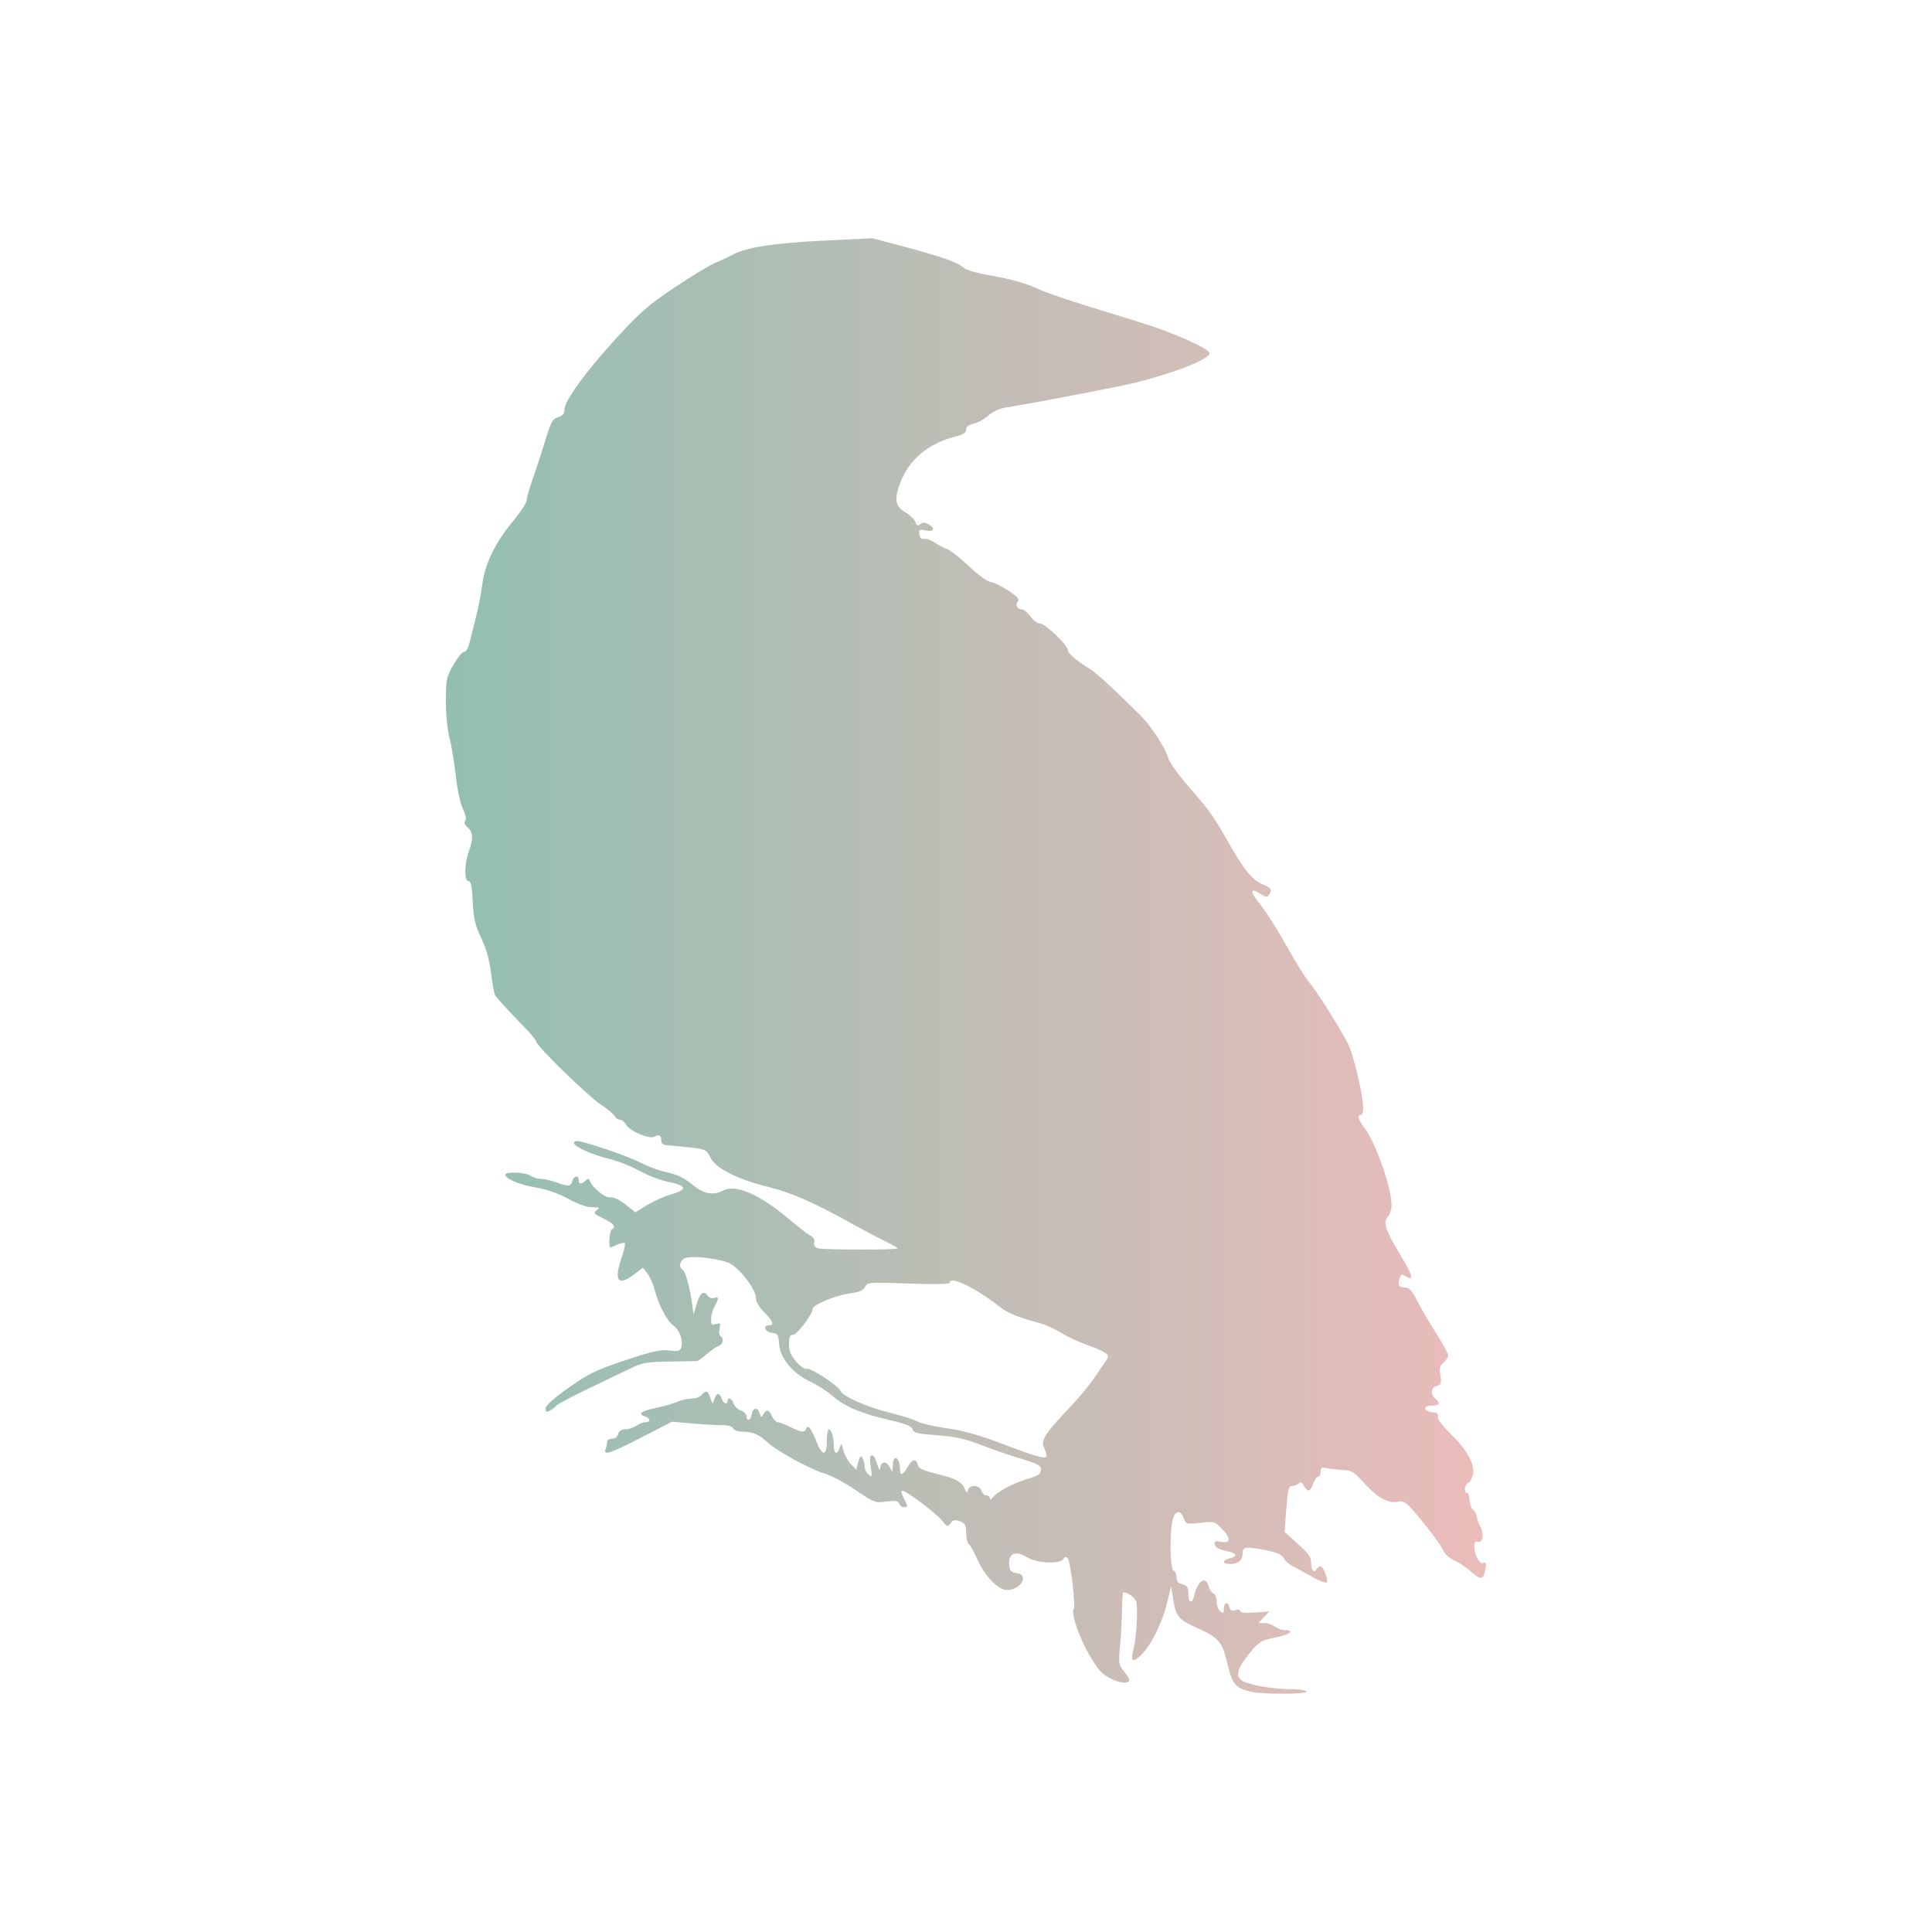
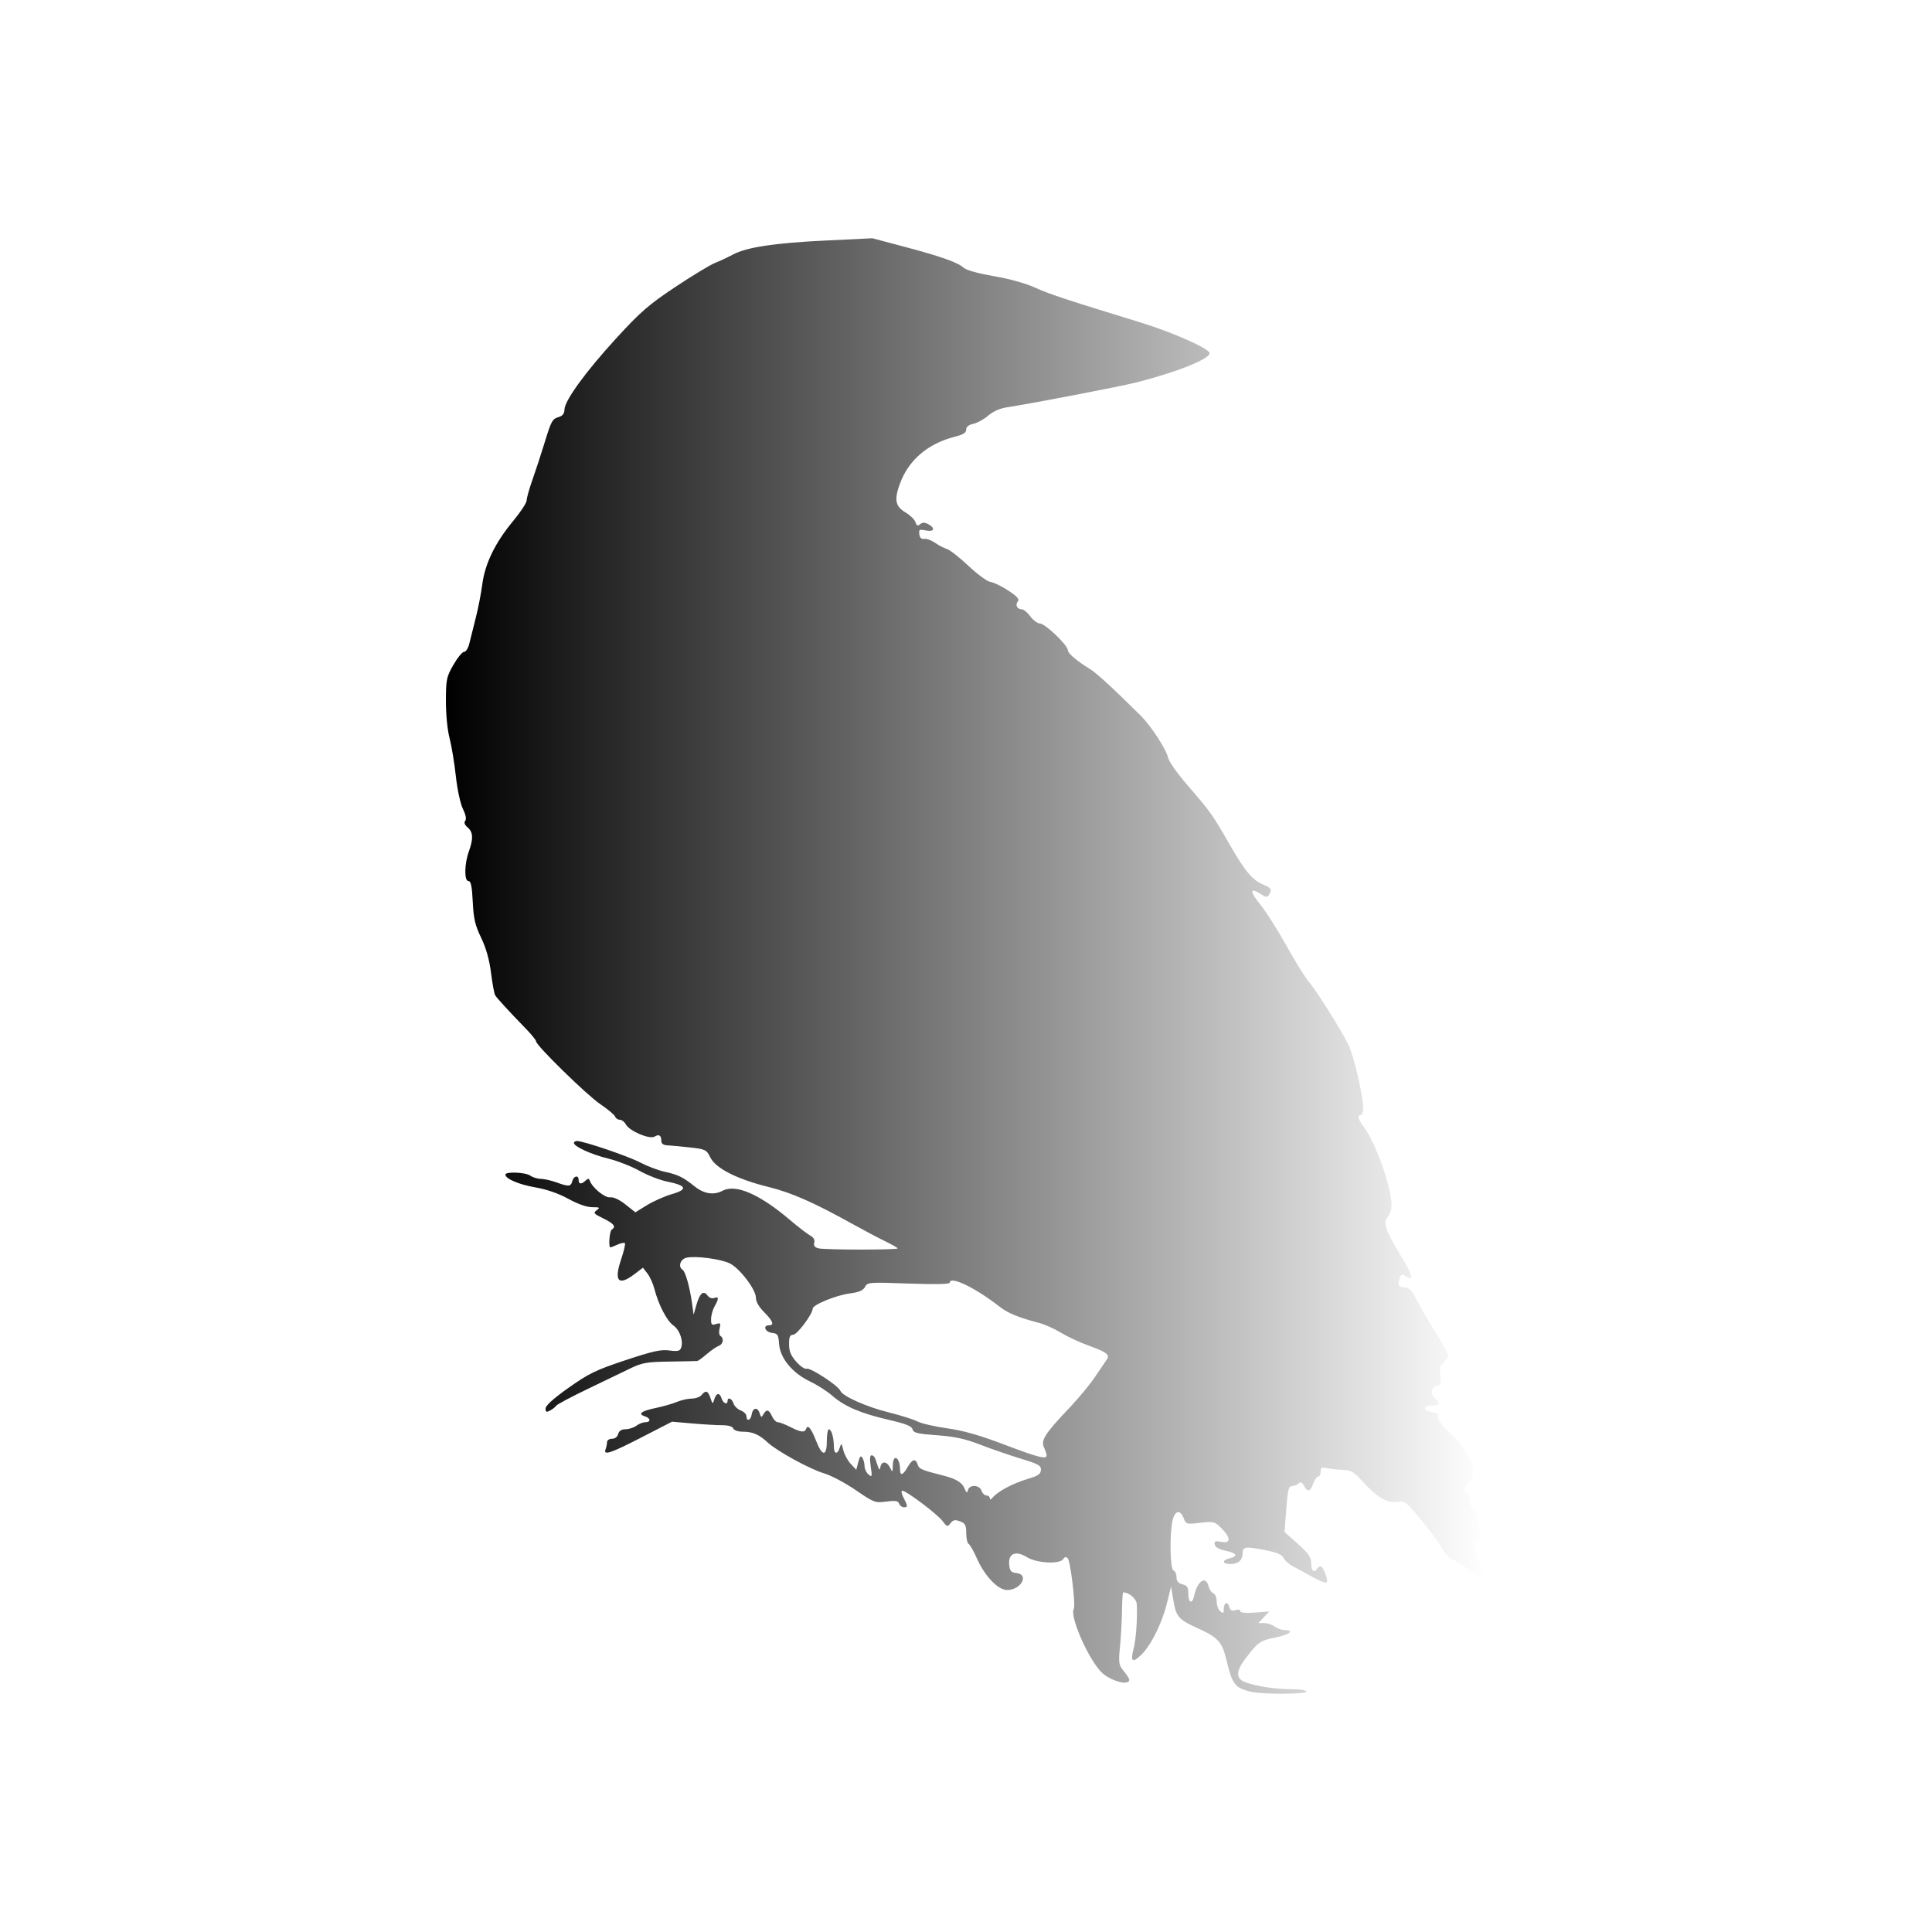
<svg xmlns="http://www.w3.org/2000/svg" xmlns:xlink="http://www.w3.org/1999/xlink" width="640" height="640" viewBox="0 0 169.333 169.333" version="1.1" id="svg5" xml:space="preserve">
  <defs id="defs2">
-     <linearGradient id="linearGradient2588">
-       <stop style="stop-color:#92bfb1;stop-opacity:1;" offset="0" id="stop2584" />
-       <stop style="stop-color:#ebbcba;stop-opacity:1;" offset="1" id="stop2586" />
+     <linearGradient id="linearGradient1">
+       <stop style="stop-color:#000000;stop-opacity:1;" offset="0" id="stop1" />
+       <stop style="stop-color:#000000;stop-opacity:0;" offset="1" id="stop2" />
    </linearGradient>
-     <linearGradient xlink:href="#linearGradient2588" id="linearGradient2590" x1="39.089" y1="84.667" x2="130.244" y2="84.667" gradientUnits="userSpaceOnUse" />
+     <linearGradient xlink:href="#linearGradient1" id="linearGradient2" x1="39.089" y1="84.667" x2="130.244" y2="84.667" gradientUnits="userSpaceOnUse" />
  </defs>
  <g id="layer3" />
  <g id="layer1">
-     <path style="fill:url(#linearGradient2590);fill-opacity:1;stroke-width:0.207;stroke-dasharray:none" d="m 109.647,148.279 c -1.417,-0.342 -1.639,-0.632 -2.159,-2.811 -0.37,-1.554 -0.733,-1.952 -2.517,-2.762 -1.748,-0.794 -1.903,-0.988 -2.179,-2.726 l -0.148,-0.932 -0.377,1.514 c -0.438,1.758 -1.405,3.681 -2.267,4.506 -0.754,0.722 -0.936,0.558 -0.642,-0.578 0.215,-0.832 0.346,-2.697 0.274,-3.908 -0.027,-0.455 -0.679,-1.017 -1.181,-1.017 -0.052,0 -0.1,0.676 -0.109,1.502 -0.008,0.826 -0.085,2.247 -0.171,3.159 -0.146,1.549 -0.125,1.695 0.325,2.242 0.265,0.322 0.482,0.662 0.482,0.755 0,0.603 -1.813,0.058 -2.545,-0.766 -1.188,-1.337 -2.685,-4.855 -2.319,-5.448 0.18,-0.292 -0.291,-4.196 -0.537,-4.441 -0.141,-0.141 -0.267,-0.116 -0.387,0.077 -0.295,0.478 -2.321,0.371 -3.194,-0.169 -0.981,-0.606 -1.639,-0.321 -1.543,0.669 0.053,0.546 0.162,0.671 0.633,0.725 1.151,0.132 0.403,1.488 -0.821,1.488 -0.798,0 -1.964,-1.228 -2.66,-2.803 -0.266,-0.602 -0.582,-1.155 -0.702,-1.229 -0.12,-0.074 -0.218,-0.504 -0.218,-0.956 0,-0.696 -0.083,-0.853 -0.543,-1.028 -0.437,-0.166 -0.599,-0.135 -0.828,0.16 -0.267,0.344 -0.311,0.332 -0.71,-0.194 -0.464,-0.612 -3.165,-2.649 -3.512,-2.649 -0.127,0 -0.085,0.252 0.1,0.611 0.389,0.751 0.391,0.839 0.027,0.839 -0.159,0 -0.343,-0.143 -0.411,-0.318 -0.097,-0.253 -0.329,-0.291 -1.134,-0.184 -0.975,0.129 -1.071,0.093 -2.68,-1.009 -0.918,-0.629 -2.165,-1.288 -2.772,-1.466 -1.222,-0.359 -4.119,-1.945 -4.931,-2.7 -0.752,-0.699 -1.325,-0.95 -2.171,-0.95 -0.44,0 -0.79,-0.116 -0.854,-0.284 -0.068,-0.178 -0.433,-0.284 -0.977,-0.284 -0.478,-3e-5 -1.661,-0.069 -2.629,-0.154 l -1.76,-0.154 -2.661,1.37 c -2.741,1.411 -3.383,1.622 -3.16,1.042 0.069,-0.18 0.126,-0.46 0.126,-0.621 0,-0.162 0.195,-0.294 0.434,-0.294 0.259,0 0.477,-0.166 0.542,-0.414 0.073,-0.279 0.286,-0.416 0.654,-0.421 0.3,-0.004 0.726,-0.143 0.947,-0.311 0.221,-0.167 0.571,-0.304 0.777,-0.304 0.505,0 0.476,-0.354 -0.043,-0.519 -0.648,-0.206 -0.305,-0.466 0.958,-0.729 0.635,-0.132 1.47,-0.371 1.854,-0.532 0.384,-0.161 0.97,-0.292 1.301,-0.292 0.331,0 0.719,-0.14 0.86,-0.311 0.372,-0.449 0.562,-0.386 0.779,0.259 0.188,0.559 0.195,0.561 0.342,0.104 0.186,-0.577 0.466,-0.6 0.64,-0.052 0.135,0.425 0.518,0.578 0.518,0.207 0,-0.376 0.384,-0.215 0.522,0.219 0.074,0.234 0.36,0.512 0.635,0.616 0.275,0.105 0.5,0.332 0.5,0.506 0,0.486 0.377,0.374 0.452,-0.134 0.091,-0.617 0.517,-0.709 0.695,-0.149 0.129,0.405 0.169,0.419 0.339,0.115 0.268,-0.479 0.481,-0.431 0.756,0.173 0.13,0.285 0.358,0.518 0.507,0.518 0.149,0 0.637,0.186 1.084,0.414 0.93,0.474 1.278,0.517 1.393,0.17 0.14,-0.42 0.456,-0.041 0.879,1.053 0.534,1.379 0.938,1.388 0.938,0.019 0,-0.57 0.082,-1.036 0.183,-1.036 0.222,0 0.432,0.725 0.436,1.502 0.003,0.687 0.312,0.749 0.515,0.104 0.135,-0.428 0.16,-0.411 0.311,0.221 0.091,0.378 0.383,0.92 0.651,1.204 l 0.486,0.518 0.174,-0.673 c 0.133,-0.513 0.219,-0.602 0.362,-0.376 0.103,0.163 0.19,0.496 0.191,0.738 0.002,0.242 0.157,0.568 0.345,0.724 0.312,0.259 0.329,0.199 0.194,-0.7 -0.099,-0.663 -0.074,-0.983 0.079,-0.983 0.124,0 0.27,0.14 0.323,0.311 0.053,0.171 0.158,0.474 0.233,0.673 0.129,0.345 0.14,0.345 0.222,0 0.121,-0.507 0.571,-0.452 0.839,0.104 0.212,0.44 0.226,0.428 0.239,-0.207 0.022,-1.073 0.635,-0.707 0.635,0.379 0,0.574 0.258,0.486 0.663,-0.225 0.409,-0.719 0.705,-0.789 0.888,-0.21 0.121,0.38 0.326,0.467 2.28,0.963 1.059,0.269 1.606,0.599 1.811,1.093 0.179,0.434 0.239,0.467 0.308,0.175 0.122,-0.515 1.028,-0.475 1.195,0.052 0.072,0.228 0.265,0.414 0.428,0.414 0.163,0 0.297,0.111 0.297,0.247 0,0.153 0.099,0.125 0.259,-0.072 0.426,-0.525 1.764,-1.239 3.017,-1.61 0.946,-0.281 1.182,-0.438 1.201,-0.799 0.02,-0.39 -0.214,-0.522 -1.76,-0.992 -0.981,-0.298 -2.576,-0.848 -3.544,-1.223 -1.35,-0.522 -2.237,-0.715 -3.805,-0.829 -1.718,-0.125 -2.06,-0.208 -2.142,-0.52 -0.073,-0.28 -0.589,-0.485 -2.098,-0.834 -2.435,-0.562 -3.865,-1.172 -4.926,-2.103 -0.441,-0.387 -1.324,-0.952 -1.961,-1.256 -1.545,-0.737 -2.623,-2.042 -2.712,-3.283 -0.059,-0.824 -0.121,-0.92 -0.635,-0.979 -0.589,-0.068 -0.822,-0.659 -0.259,-0.659 0.498,0 0.363,-0.375 -0.414,-1.153 -0.46,-0.46 -0.725,-0.923 -0.725,-1.269 0,-0.726 -1.44,-2.606 -2.313,-3.019 -0.819,-0.388 -3.037,-0.671 -3.785,-0.483 -0.534,0.134 -0.741,0.798 -0.328,1.054 0.245,0.151 0.627,1.5 0.822,2.903 l 0.144,1.036 0.25,-0.872 c 0.294,-1.023 0.617,-1.295 0.969,-0.813 0.149,0.203 0.392,0.293 0.59,0.217 0.41,-0.157 0.418,0.059 0.026,0.743 -0.163,0.285 -0.299,0.78 -0.303,1.101 -0.006,0.503 0.054,0.564 0.435,0.443 0.392,-0.124 0.427,-0.08 0.31,0.388 -0.073,0.29 -0.039,0.586 0.075,0.656 0.333,0.206 0.24,0.727 -0.155,0.87 -0.199,0.073 -0.669,0.396 -1.043,0.718 -0.374,0.323 -0.747,0.594 -0.828,0.604 -0.081,0.01 -1.173,0.033 -2.426,0.052 -2.005,0.03 -2.415,0.1 -3.417,0.586 -0.627,0.304 -2.323,1.121 -3.77,1.816 -1.447,0.695 -2.687,1.355 -2.756,1.466 -0.069,0.111 -0.306,0.299 -0.528,0.418 -0.332,0.178 -0.403,0.148 -0.403,-0.173 0,-0.256 0.69,-0.877 2.019,-1.818 1.772,-1.254 2.381,-1.549 4.971,-2.411 2.398,-0.797 3.121,-0.958 3.852,-0.858 0.717,0.098 0.927,0.055 1.03,-0.213 0.228,-0.595 -0.104,-1.574 -0.672,-1.978 -0.577,-0.411 -1.303,-1.813 -1.668,-3.222 -0.118,-0.456 -0.391,-1.056 -0.607,-1.335 l -0.392,-0.506 -0.732,0.558 c -1.42,1.083 -1.827,0.633 -1.175,-1.302 0.24,-0.712 0.385,-1.345 0.323,-1.408 -0.062,-0.062 -0.351,-0.005 -0.641,0.128 -0.291,0.132 -0.571,0.241 -0.622,0.241 -0.191,0 -0.086,-1.43 0.113,-1.553 0.404,-0.25 0.195,-0.529 -0.736,-0.981 -0.848,-0.412 -0.906,-0.485 -0.582,-0.722 0.317,-0.232 0.268,-0.264 -0.396,-0.264 -0.478,0 -1.249,-0.27 -2.089,-0.732 -0.859,-0.472 -1.886,-0.828 -2.894,-1.004 -1.447,-0.252 -2.624,-0.754 -2.624,-1.121 0,-0.277 1.75,-0.208 2.169,0.085 0.225,0.157 0.644,0.287 0.932,0.289 0.288,0.002 0.896,0.137 1.352,0.302 1.11,0.4 1.279,0.388 1.406,-0.098 0.126,-0.481 0.561,-0.562 0.561,-0.104 0,0.378 0.238,0.399 0.606,0.052 0.22,-0.207 0.294,-0.204 0.375,0.016 0.227,0.622 1.321,1.512 1.784,1.452 0.291,-0.038 0.805,0.202 1.34,0.625 l 0.867,0.687 1.023,-0.63 c 0.563,-0.346 1.546,-0.782 2.185,-0.967 1.418,-0.412 1.286,-0.754 -0.424,-1.097 -0.63,-0.127 -1.725,-0.553 -2.432,-0.947 -0.707,-0.394 -1.938,-0.875 -2.735,-1.069 -1.463,-0.356 -3.003,-1.058 -3.003,-1.37 0,-0.093 0.12,-0.169 0.267,-0.169 0.58,0 4.458,1.316 5.532,1.878 0.627,0.327 1.594,0.694 2.149,0.815 1.18,0.257 1.62,0.472 2.639,1.289 0.813,0.652 1.679,0.786 2.441,0.378 1.141,-0.611 3.232,0.289 5.866,2.524 0.754,0.639 1.573,1.271 1.82,1.403 0.29,0.155 0.414,0.375 0.35,0.621 -0.07,0.268 0.041,0.415 0.377,0.5 0.558,0.14 6.932,0.143 6.932,0.003 0,-0.052 -0.489,-0.332 -1.087,-0.623 -0.598,-0.291 -1.833,-0.942 -2.744,-1.449 -3.5,-1.945 -5.449,-2.808 -7.464,-3.305 -2.764,-0.682 -4.642,-1.631 -5.116,-2.583 -0.343,-0.69 -0.428,-0.733 -1.76,-0.884 -0.77,-0.087 -1.656,-0.171 -1.97,-0.185 -0.386,-0.018 -0.57,-0.139 -0.57,-0.376 0,-0.5 -0.2,-0.633 -0.592,-0.393 -0.435,0.267 -2.206,-0.485 -2.519,-1.07 -0.119,-0.223 -0.357,-0.406 -0.527,-0.406 -0.17,0 -0.359,-0.128 -0.419,-0.285 -0.06,-0.157 -0.64,-0.642 -1.288,-1.078 -1.174,-0.79 -5.632,-5.149 -5.632,-5.507 0,-0.103 -0.396,-0.595 -0.88,-1.093 -1.441,-1.482 -2.548,-2.688 -2.707,-2.95 -0.082,-0.135 -0.246,-1.019 -0.364,-1.964 -0.145,-1.157 -0.427,-2.159 -0.863,-3.068 -0.533,-1.109 -0.664,-1.672 -0.738,-3.162 -0.067,-1.358 -0.161,-1.812 -0.375,-1.812 -0.382,0 -0.364,-1.491 0.031,-2.589 0.407,-1.129 0.379,-1.701 -0.102,-2.113 -0.266,-0.228 -0.34,-0.428 -0.214,-0.581 0.123,-0.149 0.05,-0.526 -0.203,-1.048 -0.227,-0.467 -0.492,-1.699 -0.62,-2.879 -0.123,-1.135 -0.37,-2.626 -0.549,-3.314 -0.189,-0.729 -0.323,-2.092 -0.32,-3.269 0.004,-1.881 0.049,-2.097 0.656,-3.159 0.359,-0.627 0.781,-1.14 0.94,-1.14 0.162,0 0.367,-0.339 0.469,-0.777 0.1,-0.427 0.35,-1.429 0.556,-2.226 0.206,-0.797 0.46,-2.102 0.564,-2.9 0.239,-1.831 1.13,-3.664 2.701,-5.556 0.655,-0.788 1.191,-1.603 1.191,-1.811 0,-0.207 0.225,-1.011 0.499,-1.787 0.275,-0.775 0.743,-2.202 1.04,-3.17 0.634,-2.065 0.696,-2.177 1.308,-2.368 0.31,-0.097 0.466,-0.309 0.466,-0.632 0,-0.771 1.83,-3.296 4.517,-6.231 2.14,-2.338 2.846,-2.953 5.181,-4.51 1.487,-0.992 3.058,-1.944 3.493,-2.117 0.435,-0.173 1.136,-0.501 1.558,-0.728 1.202,-0.648 3.648,-1.021 8.119,-1.237 l 4.123,-0.199 2.814,0.747 c 3.232,0.858 4.673,1.37 5.205,1.852 0.22,0.199 1.301,0.497 2.617,0.72 1.344,0.228 2.783,0.627 3.589,0.995 1.252,0.57 2.788,1.078 9.217,3.048 2.893,0.886 6.11,2.315 6.11,2.713 0,0.512 -2.888,1.664 -6.412,2.559 -1.416,0.359 -9.118,1.84 -11.4,2.191 -0.571,0.088 -1.187,0.367 -1.59,0.719 -0.362,0.317 -0.944,0.639 -1.294,0.715 -0.424,0.093 -0.637,0.265 -0.637,0.513 0,0.272 -0.266,0.44 -0.984,0.621 -2.348,0.59 -4.039,2.02 -4.803,4.061 -0.549,1.467 -0.436,2.047 0.503,2.601 0.39,0.23 0.768,0.603 0.839,0.828 0.101,0.317 0.193,0.358 0.41,0.178 0.205,-0.17 0.394,-0.171 0.707,-0.004 0.659,0.353 0.529,0.7 -0.208,0.553 -0.57,-0.114 -0.629,-0.079 -0.57,0.337 0.044,0.312 0.186,0.443 0.434,0.402 0.202,-0.034 0.622,0.117 0.932,0.335 0.31,0.219 0.781,0.465 1.047,0.547 0.265,0.082 1.124,0.755 1.908,1.494 0.784,0.739 1.645,1.369 1.914,1.398 0.269,0.029 0.967,0.367 1.552,0.75 0.796,0.521 1.009,0.761 0.848,0.956 -0.256,0.309 -0.066,0.692 0.344,0.692 0.161,0 0.499,0.28 0.752,0.621 0.253,0.342 0.633,0.621 0.845,0.621 0.442,0 2.437,1.91 2.437,2.333 0,0.283 0.798,0.962 1.964,1.672 0.552,0.336 2.15,1.808 4.424,4.072 0.929,0.925 2.244,2.952 2.412,3.716 0.071,0.324 0.852,1.422 1.736,2.44 1.967,2.266 2.16,2.538 3.644,5.131 1.344,2.347 1.993,3.121 2.959,3.527 0.706,0.297 0.781,0.435 0.489,0.896 -0.147,0.232 -0.272,0.219 -0.715,-0.071 -0.963,-0.631 -0.986,-0.232 -0.053,0.905 0.503,0.613 1.54,2.244 2.306,3.624 0.766,1.381 1.647,2.802 1.959,3.159 0.629,0.72 2.706,4.012 3.446,5.461 0.477,0.935 1.318,4.523 1.318,5.625 0,0.324 -0.093,0.588 -0.207,0.588 -0.346,0 -0.234,0.406 0.307,1.116 0.992,1.301 2.385,5.253 2.385,6.768 0,0.373 -0.144,0.838 -0.321,1.033 -0.45,0.497 -0.246,1.124 1.086,3.333 1.113,1.846 1.246,2.362 0.487,1.888 -0.31,-0.194 -0.41,-0.179 -0.508,0.077 -0.242,0.631 -0.123,0.905 0.393,0.905 0.418,0 0.629,0.224 1.124,1.191 0.335,0.655 1.082,1.933 1.66,2.839 0.578,0.907 1.05,1.77 1.05,1.918 0,0.148 -0.184,0.427 -0.41,0.62 -0.329,0.281 -0.385,0.509 -0.282,1.149 0.111,0.696 0.071,0.813 -0.315,0.914 -0.512,0.134 -0.583,0.728 -0.132,1.103 0.484,0.402 0.369,0.621 -0.328,0.621 -0.802,0 -0.717,0.489 0.101,0.585 0.401,0.047 0.535,0.157 0.453,0.371 -0.073,0.191 0.333,0.744 1.093,1.487 1.474,1.443 2.18,2.719 1.988,3.595 -0.075,0.34 -0.267,0.669 -0.427,0.73 -0.33,0.127 -0.402,0.896 -0.084,0.896 0.114,0 0.207,0.268 0.207,0.596 0,0.328 0.14,0.712 0.311,0.854 0.171,0.142 0.311,0.391 0.311,0.553 0,0.163 0.145,0.575 0.321,0.917 0.362,0.7 0.218,1.521 -0.236,1.347 -0.202,-0.077 -0.292,0.043 -0.292,0.39 0,0.737 0.443,1.59 0.762,1.468 0.297,-0.114 0.338,0.137 0.143,0.866 -0.167,0.622 -0.4,0.588 -1.277,-0.181 -0.405,-0.356 -1.042,-0.775 -1.415,-0.93 -0.412,-0.172 -0.807,-0.556 -1.009,-0.98 -0.182,-0.384 -0.989,-1.495 -1.794,-2.47 -1.395,-1.69 -1.496,-1.768 -2.152,-1.661 -0.865,0.14 -1.807,-0.411 -3.036,-1.778 -0.761,-0.847 -1.008,-0.993 -1.718,-1.02 -0.456,-0.017 -1.085,-0.087 -1.398,-0.155 -0.479,-0.105 -0.57,-0.056 -0.57,0.306 0,0.237 -0.098,0.431 -0.218,0.431 -0.12,0 -0.315,0.28 -0.434,0.621 -0.255,0.732 -0.488,0.785 -0.809,0.185 -0.171,-0.319 -0.295,-0.375 -0.463,-0.207 -0.126,0.126 -0.388,0.229 -0.583,0.229 -0.299,0 -0.377,0.313 -0.505,2.015 l -0.151,2.015 1.167,1.044 c 0.962,0.86 1.167,1.162 1.167,1.713 0,0.65 0.259,0.881 0.518,0.462 0.07,-0.114 0.204,-0.207 0.298,-0.207 0.244,0 0.718,1.228 0.542,1.404 -0.081,0.081 -0.63,-0.126 -1.219,-0.461 -0.589,-0.335 -1.36,-0.754 -1.714,-0.931 -0.354,-0.177 -0.727,-0.506 -0.828,-0.73 -0.13,-0.288 -0.551,-0.484 -1.428,-0.664 -1.872,-0.385 -2.175,-0.357 -2.175,0.202 0,0.637 -0.373,0.973 -1.077,0.973 -0.72,0 -0.76,-0.324 -0.062,-0.499 0.77,-0.193 0.629,-0.454 -0.36,-0.663 -0.573,-0.121 -0.901,-0.31 -0.947,-0.545 -0.058,-0.299 0.038,-0.338 0.567,-0.233 0.851,0.17 0.859,-0.355 0.02,-1.194 -0.589,-0.589 -0.672,-0.61 -1.859,-0.476 -1.206,0.136 -1.249,0.125 -1.45,-0.403 -0.303,-0.798 -0.79,-0.683 -0.984,0.233 -0.269,1.271 -0.205,4.25 0.094,4.349 0.142,0.048 0.259,0.31 0.259,0.583 0,0.357 0.146,0.533 0.518,0.627 0.425,0.107 0.518,0.256 0.518,0.832 0,0.843 0.358,0.933 0.526,0.133 0.266,-1.262 1.01,-1.744 1.246,-0.805 0.071,0.284 0.261,0.567 0.422,0.629 0.161,0.062 0.292,0.383 0.292,0.715 0,0.331 0.14,0.719 0.311,0.86 0.259,0.215 0.311,0.187 0.311,-0.17 0,-0.59 0.342,-0.75 0.48,-0.224 0.085,0.325 0.217,0.397 0.541,0.294 0.253,-0.08 0.429,-0.044 0.429,0.087 0,0.146 0.44,0.19 1.27,0.127 l 1.27,-0.096 -0.477,0.508 -0.477,0.508 h 0.514 c 0.283,0 0.695,0.137 0.916,0.304 0.221,0.167 0.612,0.307 0.868,0.311 0.929,0.013 0.436,0.406 -0.82,0.653 -1.325,0.261 -1.546,0.419 -2.668,1.919 -0.773,1.033 -0.784,1.66 -0.033,1.965 0.902,0.367 2.686,0.647 4.119,0.647 0.741,0 1.318,0.091 1.318,0.207 0,0.238 -3.894,0.25 -4.867,0.015 z M 91.732,127.562 c 0,-0.109 -0.107,-0.432 -0.237,-0.718 -0.282,-0.619 0.104,-1.209 2.316,-3.538 0.757,-0.797 1.741,-1.993 2.186,-2.658 0.445,-0.664 0.9,-1.337 1.012,-1.496 0.291,-0.414 -0.017,-0.646 -1.643,-1.235 -0.775,-0.281 -1.855,-0.786 -2.4,-1.121 -0.545,-0.336 -1.395,-0.716 -1.889,-0.846 -1.818,-0.477 -2.742,-0.857 -3.468,-1.425 -2.129,-1.668 -4.368,-2.743 -4.368,-2.098 0,0.129 -1.31,0.155 -3.6,0.072 -3.489,-0.126 -3.607,-0.117 -3.828,0.296 -0.167,0.311 -0.522,0.464 -1.319,0.568 -1.218,0.158 -3.265,0.998 -3.265,1.339 0,0.462 -1.36,2.28 -1.709,2.284 -0.284,0.003 -0.362,0.182 -0.362,0.825 0,0.621 0.155,0.997 0.633,1.542 0.349,0.398 0.759,0.673 0.913,0.614 0.318,-0.122 2.782,1.489 2.951,1.931 0.181,0.471 2.304,1.416 4.28,1.904 1.012,0.25 2.125,0.602 2.474,0.782 0.349,0.18 1.526,0.453 2.617,0.605 1.418,0.198 2.836,0.602 4.982,1.418 2.999,1.14 3.725,1.326 3.725,0.955 z" id="path1481" />
+     <path style="fill:url(#linearGradient2);fill-opacity:1;stroke-width:0.207;stroke-dasharray:none" d="m 109.647,148.279 c -1.417,-0.342 -1.639,-0.632 -2.159,-2.811 -0.37,-1.554 -0.733,-1.952 -2.517,-2.762 -1.748,-0.794 -1.903,-0.988 -2.179,-2.726 l -0.148,-0.932 -0.377,1.514 c -0.438,1.758 -1.405,3.681 -2.267,4.506 -0.754,0.722 -0.936,0.558 -0.642,-0.578 0.215,-0.832 0.346,-2.697 0.274,-3.908 -0.027,-0.455 -0.679,-1.017 -1.181,-1.017 -0.052,0 -0.1,0.676 -0.109,1.502 -0.008,0.826 -0.085,2.247 -0.171,3.159 -0.146,1.549 -0.125,1.695 0.325,2.242 0.265,0.322 0.482,0.662 0.482,0.755 0,0.603 -1.813,0.058 -2.545,-0.766 -1.188,-1.337 -2.685,-4.855 -2.319,-5.448 0.18,-0.292 -0.291,-4.196 -0.537,-4.441 -0.141,-0.141 -0.267,-0.116 -0.387,0.077 -0.295,0.478 -2.321,0.371 -3.194,-0.169 -0.981,-0.606 -1.639,-0.321 -1.543,0.669 0.053,0.546 0.162,0.671 0.633,0.725 1.151,0.132 0.403,1.488 -0.821,1.488 -0.798,0 -1.964,-1.228 -2.66,-2.803 -0.266,-0.602 -0.582,-1.155 -0.702,-1.229 -0.12,-0.074 -0.218,-0.504 -0.218,-0.956 0,-0.696 -0.083,-0.853 -0.543,-1.028 -0.437,-0.166 -0.599,-0.135 -0.828,0.16 -0.267,0.344 -0.311,0.332 -0.71,-0.194 -0.464,-0.612 -3.165,-2.649 -3.512,-2.649 -0.127,0 -0.085,0.252 0.1,0.611 0.389,0.751 0.391,0.839 0.027,0.839 -0.159,0 -0.343,-0.143 -0.411,-0.318 -0.097,-0.253 -0.329,-0.291 -1.134,-0.184 -0.975,0.129 -1.071,0.093 -2.68,-1.009 -0.918,-0.629 -2.165,-1.288 -2.772,-1.466 -1.222,-0.359 -4.119,-1.945 -4.931,-2.7 -0.752,-0.699 -1.325,-0.95 -2.171,-0.95 -0.44,0 -0.79,-0.116 -0.854,-0.284 -0.068,-0.178 -0.433,-0.284 -0.977,-0.284 -0.478,-3e-5 -1.661,-0.069 -2.629,-0.154 l -1.76,-0.154 -2.661,1.37 c -2.741,1.411 -3.383,1.622 -3.16,1.042 0.069,-0.18 0.126,-0.46 0.126,-0.621 0,-0.162 0.195,-0.294 0.434,-0.294 0.259,0 0.477,-0.166 0.542,-0.414 0.073,-0.279 0.286,-0.416 0.654,-0.421 0.3,-0.004 0.726,-0.143 0.947,-0.311 0.221,-0.167 0.571,-0.304 0.777,-0.304 0.505,0 0.476,-0.354 -0.043,-0.519 -0.648,-0.206 -0.305,-0.466 0.958,-0.729 0.635,-0.132 1.47,-0.371 1.854,-0.532 0.384,-0.161 0.97,-0.292 1.301,-0.292 0.331,0 0.719,-0.14 0.86,-0.311 0.372,-0.449 0.562,-0.386 0.779,0.259 0.188,0.559 0.195,0.561 0.342,0.104 0.186,-0.577 0.466,-0.6 0.64,-0.052 0.135,0.425 0.518,0.578 0.518,0.207 0,-0.376 0.384,-0.215 0.522,0.219 0.074,0.234 0.36,0.512 0.635,0.616 0.275,0.105 0.5,0.332 0.5,0.506 0,0.486 0.377,0.374 0.452,-0.134 0.091,-0.617 0.517,-0.709 0.695,-0.149 0.129,0.405 0.169,0.419 0.339,0.115 0.268,-0.479 0.481,-0.431 0.756,0.173 0.13,0.285 0.358,0.518 0.507,0.518 0.149,0 0.637,0.186 1.084,0.414 0.93,0.474 1.278,0.517 1.393,0.17 0.14,-0.42 0.456,-0.041 0.879,1.053 0.534,1.379 0.938,1.388 0.938,0.019 0,-0.57 0.082,-1.036 0.183,-1.036 0.222,0 0.432,0.725 0.436,1.502 0.003,0.687 0.312,0.749 0.515,0.104 0.135,-0.428 0.16,-0.411 0.311,0.221 0.091,0.378 0.383,0.92 0.651,1.204 l 0.486,0.518 0.174,-0.673 c 0.133,-0.513 0.219,-0.602 0.362,-0.376 0.103,0.163 0.19,0.496 0.191,0.738 0.002,0.242 0.157,0.568 0.345,0.724 0.312,0.259 0.329,0.199 0.194,-0.7 -0.099,-0.663 -0.074,-0.983 0.079,-0.983 0.124,0 0.27,0.14 0.323,0.311 0.053,0.171 0.158,0.474 0.233,0.673 0.129,0.345 0.14,0.345 0.222,0 0.121,-0.507 0.571,-0.452 0.839,0.104 0.212,0.44 0.226,0.428 0.239,-0.207 0.022,-1.073 0.635,-0.707 0.635,0.379 0,0.574 0.258,0.486 0.663,-0.225 0.409,-0.719 0.705,-0.789 0.888,-0.21 0.121,0.38 0.326,0.467 2.28,0.963 1.059,0.269 1.606,0.599 1.811,1.093 0.179,0.434 0.239,0.467 0.308,0.175 0.122,-0.515 1.028,-0.475 1.195,0.052 0.072,0.228 0.265,0.414 0.428,0.414 0.163,0 0.297,0.111 0.297,0.247 0,0.153 0.099,0.125 0.259,-0.072 0.426,-0.525 1.764,-1.239 3.017,-1.61 0.946,-0.281 1.182,-0.438 1.201,-0.799 0.02,-0.39 -0.214,-0.522 -1.76,-0.992 -0.981,-0.298 -2.576,-0.848 -3.544,-1.223 -1.35,-0.522 -2.237,-0.715 -3.805,-0.829 -1.718,-0.125 -2.06,-0.208 -2.142,-0.52 -0.073,-0.28 -0.589,-0.485 -2.098,-0.834 -2.435,-0.562 -3.865,-1.172 -4.926,-2.103 -0.441,-0.387 -1.324,-0.952 -1.961,-1.256 -1.545,-0.737 -2.623,-2.042 -2.712,-3.283 -0.059,-0.824 -0.121,-0.92 -0.635,-0.979 -0.589,-0.068 -0.822,-0.659 -0.259,-0.659 0.498,0 0.363,-0.375 -0.414,-1.153 -0.46,-0.46 -0.725,-0.923 -0.725,-1.269 0,-0.726 -1.44,-2.606 -2.313,-3.019 -0.819,-0.388 -3.037,-0.671 -3.785,-0.483 -0.534,0.134 -0.741,0.798 -0.328,1.054 0.245,0.151 0.627,1.5 0.822,2.903 l 0.144,1.036 0.25,-0.872 c 0.294,-1.023 0.617,-1.295 0.969,-0.813 0.149,0.203 0.392,0.293 0.59,0.217 0.41,-0.157 0.418,0.059 0.026,0.743 -0.163,0.285 -0.299,0.78 -0.303,1.101 -0.006,0.503 0.054,0.564 0.435,0.443 0.392,-0.124 0.427,-0.08 0.31,0.388 -0.073,0.29 -0.039,0.586 0.075,0.656 0.333,0.206 0.24,0.727 -0.155,0.87 -0.199,0.073 -0.669,0.396 -1.043,0.718 -0.374,0.323 -0.747,0.594 -0.828,0.604 -0.081,0.01 -1.173,0.033 -2.426,0.052 -2.005,0.03 -2.415,0.1 -3.417,0.586 -0.627,0.304 -2.323,1.121 -3.77,1.816 -1.447,0.695 -2.687,1.355 -2.756,1.466 -0.069,0.111 -0.306,0.299 -0.528,0.418 -0.332,0.178 -0.403,0.148 -0.403,-0.173 0,-0.256 0.69,-0.877 2.019,-1.818 1.772,-1.254 2.381,-1.549 4.971,-2.411 2.398,-0.797 3.121,-0.958 3.852,-0.858 0.717,0.098 0.927,0.055 1.03,-0.213 0.228,-0.595 -0.104,-1.574 -0.672,-1.978 -0.577,-0.411 -1.303,-1.813 -1.668,-3.222 -0.118,-0.456 -0.391,-1.056 -0.607,-1.335 l -0.392,-0.506 -0.732,0.558 c -1.42,1.083 -1.827,0.633 -1.175,-1.302 0.24,-0.712 0.385,-1.345 0.323,-1.408 -0.062,-0.062 -0.351,-0.005 -0.641,0.128 -0.291,0.132 -0.571,0.241 -0.622,0.241 -0.191,0 -0.086,-1.43 0.113,-1.553 0.404,-0.25 0.195,-0.529 -0.736,-0.981 -0.848,-0.412 -0.906,-0.485 -0.582,-0.722 0.317,-0.232 0.268,-0.264 -0.396,-0.264 -0.478,0 -1.249,-0.27 -2.089,-0.732 -0.859,-0.472 -1.886,-0.828 -2.894,-1.004 -1.447,-0.252 -2.624,-0.754 -2.624,-1.121 0,-0.277 1.75,-0.208 2.169,0.085 0.225,0.157 0.644,0.287 0.932,0.289 0.288,0.002 0.896,0.137 1.352,0.302 1.11,0.4 1.279,0.388 1.406,-0.098 0.126,-0.481 0.561,-0.562 0.561,-0.104 0,0.378 0.238,0.399 0.606,0.052 0.22,-0.207 0.294,-0.204 0.375,0.016 0.227,0.622 1.321,1.512 1.784,1.452 0.291,-0.038 0.805,0.202 1.34,0.625 l 0.867,0.687 1.023,-0.63 c 0.563,-0.346 1.546,-0.782 2.185,-0.967 1.418,-0.412 1.286,-0.754 -0.424,-1.097 -0.63,-0.127 -1.725,-0.553 -2.432,-0.947 -0.707,-0.394 -1.938,-0.875 -2.735,-1.069 -1.463,-0.356 -3.003,-1.058 -3.003,-1.37 0,-0.093 0.12,-0.169 0.267,-0.169 0.58,0 4.458,1.316 5.532,1.878 0.627,0.327 1.594,0.694 2.149,0.815 1.18,0.257 1.62,0.472 2.639,1.289 0.813,0.652 1.679,0.786 2.441,0.378 1.141,-0.611 3.232,0.289 5.866,2.524 0.754,0.639 1.573,1.271 1.82,1.403 0.29,0.155 0.414,0.375 0.35,0.621 -0.07,0.268 0.041,0.415 0.377,0.5 0.558,0.14 6.932,0.143 6.932,0.003 0,-0.052 -0.489,-0.332 -1.087,-0.623 -0.598,-0.291 -1.833,-0.942 -2.744,-1.449 -3.5,-1.945 -5.449,-2.808 -7.464,-3.305 -2.764,-0.682 -4.642,-1.631 -5.116,-2.583 -0.343,-0.69 -0.428,-0.733 -1.76,-0.884 -0.77,-0.087 -1.656,-0.171 -1.97,-0.185 -0.386,-0.018 -0.57,-0.139 -0.57,-0.376 0,-0.5 -0.2,-0.633 -0.592,-0.393 -0.435,0.267 -2.206,-0.485 -2.519,-1.07 -0.119,-0.223 -0.357,-0.406 -0.527,-0.406 -0.17,0 -0.359,-0.128 -0.419,-0.285 -0.06,-0.157 -0.64,-0.642 -1.288,-1.078 -1.174,-0.79 -5.632,-5.149 -5.632,-5.507 0,-0.103 -0.396,-0.595 -0.88,-1.093 -1.441,-1.482 -2.548,-2.688 -2.707,-2.95 -0.082,-0.135 -0.246,-1.019 -0.364,-1.964 -0.145,-1.157 -0.427,-2.159 -0.863,-3.068 -0.533,-1.109 -0.664,-1.672 -0.738,-3.162 -0.067,-1.358 -0.161,-1.812 -0.375,-1.812 -0.382,0 -0.364,-1.491 0.031,-2.589 0.407,-1.129 0.379,-1.701 -0.102,-2.113 -0.266,-0.228 -0.34,-0.428 -0.214,-0.581 0.123,-0.149 0.05,-0.526 -0.203,-1.048 -0.227,-0.467 -0.492,-1.699 -0.62,-2.879 -0.123,-1.135 -0.37,-2.626 -0.549,-3.314 -0.189,-0.729 -0.323,-2.092 -0.32,-3.269 0.004,-1.881 0.049,-2.097 0.656,-3.159 0.359,-0.627 0.781,-1.14 0.94,-1.14 0.162,0 0.367,-0.339 0.469,-0.777 0.1,-0.427 0.35,-1.429 0.556,-2.226 0.206,-0.797 0.46,-2.102 0.564,-2.9 0.239,-1.831 1.13,-3.664 2.701,-5.556 0.655,-0.788 1.191,-1.603 1.191,-1.811 0,-0.207 0.225,-1.011 0.499,-1.787 0.275,-0.775 0.743,-2.202 1.04,-3.17 0.634,-2.065 0.696,-2.177 1.308,-2.368 0.31,-0.097 0.466,-0.309 0.466,-0.632 0,-0.771 1.83,-3.296 4.517,-6.231 2.14,-2.338 2.846,-2.953 5.181,-4.51 1.487,-0.992 3.058,-1.944 3.493,-2.117 0.435,-0.173 1.136,-0.501 1.558,-0.728 1.202,-0.648 3.648,-1.021 8.119,-1.237 l 4.123,-0.199 2.814,0.747 c 3.232,0.858 4.673,1.37 5.205,1.852 0.22,0.199 1.301,0.497 2.617,0.72 1.344,0.228 2.783,0.627 3.589,0.995 1.252,0.57 2.788,1.078 9.217,3.048 2.893,0.886 6.11,2.315 6.11,2.713 0,0.512 -2.888,1.664 -6.412,2.559 -1.416,0.359 -9.118,1.84 -11.4,2.191 -0.571,0.088 -1.187,0.367 -1.59,0.719 -0.362,0.317 -0.944,0.639 -1.294,0.715 -0.424,0.093 -0.637,0.265 -0.637,0.513 0,0.272 -0.266,0.44 -0.984,0.621 -2.348,0.59 -4.039,2.02 -4.803,4.061 -0.549,1.467 -0.436,2.047 0.503,2.601 0.39,0.23 0.768,0.603 0.839,0.828 0.101,0.317 0.193,0.358 0.41,0.178 0.205,-0.17 0.394,-0.171 0.707,-0.004 0.659,0.353 0.529,0.7 -0.208,0.553 -0.57,-0.114 -0.629,-0.079 -0.57,0.337 0.044,0.312 0.186,0.443 0.434,0.402 0.202,-0.034 0.622,0.117 0.932,0.335 0.31,0.219 0.781,0.465 1.047,0.547 0.265,0.082 1.124,0.755 1.908,1.494 0.784,0.739 1.645,1.369 1.914,1.398 0.269,0.029 0.967,0.367 1.552,0.75 0.796,0.521 1.009,0.761 0.848,0.956 -0.256,0.309 -0.066,0.692 0.344,0.692 0.161,0 0.499,0.28 0.752,0.621 0.253,0.342 0.633,0.621 0.845,0.621 0.442,0 2.437,1.91 2.437,2.333 0,0.283 0.798,0.962 1.964,1.672 0.552,0.336 2.15,1.808 4.424,4.072 0.929,0.925 2.244,2.952 2.412,3.716 0.071,0.324 0.852,1.422 1.736,2.44 1.967,2.266 2.16,2.538 3.644,5.131 1.344,2.347 1.993,3.121 2.959,3.527 0.706,0.297 0.781,0.435 0.489,0.896 -0.147,0.232 -0.272,0.219 -0.715,-0.071 -0.963,-0.631 -0.986,-0.232 -0.053,0.905 0.503,0.613 1.54,2.244 2.306,3.624 0.766,1.381 1.647,2.802 1.959,3.159 0.629,0.72 2.706,4.012 3.446,5.461 0.477,0.935 1.318,4.523 1.318,5.625 0,0.324 -0.093,0.588 -0.207,0.588 -0.346,0 -0.234,0.406 0.307,1.116 0.992,1.301 2.385,5.253 2.385,6.768 0,0.373 -0.144,0.838 -0.321,1.033 -0.45,0.497 -0.246,1.124 1.086,3.333 1.113,1.846 1.246,2.362 0.487,1.888 -0.31,-0.194 -0.41,-0.179 -0.508,0.077 -0.242,0.631 -0.123,0.905 0.393,0.905 0.418,0 0.629,0.224 1.124,1.191 0.335,0.655 1.082,1.933 1.66,2.839 0.578,0.907 1.05,1.77 1.05,1.918 0,0.148 -0.184,0.427 -0.41,0.62 -0.329,0.281 -0.385,0.509 -0.282,1.149 0.111,0.696 0.071,0.813 -0.315,0.914 -0.512,0.134 -0.583,0.728 -0.132,1.103 0.484,0.402 0.369,0.621 -0.328,0.621 -0.802,0 -0.717,0.489 0.101,0.585 0.401,0.047 0.535,0.157 0.453,0.371 -0.073,0.191 0.333,0.744 1.093,1.487 1.474,1.443 2.18,2.719 1.988,3.595 -0.075,0.34 -0.267,0.669 -0.427,0.73 -0.33,0.127 -0.402,0.896 -0.084,0.896 0.114,0 0.207,0.268 0.207,0.596 0,0.328 0.14,0.712 0.311,0.854 0.171,0.142 0.311,0.391 0.311,0.553 0,0.163 0.145,0.575 0.321,0.917 0.362,0.7 0.218,1.521 -0.236,1.347 -0.202,-0.077 -0.292,0.043 -0.292,0.39 0,0.737 0.443,1.59 0.762,1.468 0.297,-0.114 0.338,0.137 0.143,0.866 -0.167,0.622 -0.4,0.588 -1.277,-0.181 -0.405,-0.356 -1.042,-0.775 -1.415,-0.93 -0.412,-0.172 -0.807,-0.556 -1.009,-0.98 -0.182,-0.384 -0.989,-1.495 -1.794,-2.47 -1.395,-1.69 -1.496,-1.768 -2.152,-1.661 -0.865,0.14 -1.807,-0.411 -3.036,-1.778 -0.761,-0.847 -1.008,-0.993 -1.718,-1.02 -0.456,-0.017 -1.085,-0.087 -1.398,-0.155 -0.479,-0.105 -0.57,-0.056 -0.57,0.306 0,0.237 -0.098,0.431 -0.218,0.431 -0.12,0 -0.315,0.28 -0.434,0.621 -0.255,0.732 -0.488,0.785 -0.809,0.185 -0.171,-0.319 -0.295,-0.375 -0.463,-0.207 -0.126,0.126 -0.388,0.229 -0.583,0.229 -0.299,0 -0.377,0.313 -0.505,2.015 l -0.151,2.015 1.167,1.044 c 0.962,0.86 1.167,1.162 1.167,1.713 0,0.65 0.259,0.881 0.518,0.462 0.07,-0.114 0.204,-0.207 0.298,-0.207 0.244,0 0.718,1.228 0.542,1.404 -0.081,0.081 -0.63,-0.126 -1.219,-0.461 -0.589,-0.335 -1.36,-0.754 -1.714,-0.931 -0.354,-0.177 -0.727,-0.506 -0.828,-0.73 -0.13,-0.288 -0.551,-0.484 -1.428,-0.664 -1.872,-0.385 -2.175,-0.357 -2.175,0.202 0,0.637 -0.373,0.973 -1.077,0.973 -0.72,0 -0.76,-0.324 -0.062,-0.499 0.77,-0.193 0.629,-0.454 -0.36,-0.663 -0.573,-0.121 -0.901,-0.31 -0.947,-0.545 -0.058,-0.299 0.038,-0.338 0.567,-0.233 0.851,0.17 0.859,-0.355 0.02,-1.194 -0.589,-0.589 -0.672,-0.61 -1.859,-0.476 -1.206,0.136 -1.249,0.125 -1.45,-0.403 -0.303,-0.798 -0.79,-0.683 -0.984,0.233 -0.269,1.271 -0.205,4.25 0.094,4.349 0.142,0.048 0.259,0.31 0.259,0.583 0,0.357 0.146,0.533 0.518,0.627 0.425,0.107 0.518,0.256 0.518,0.832 0,0.843 0.358,0.933 0.526,0.133 0.266,-1.262 1.01,-1.744 1.246,-0.805 0.071,0.284 0.261,0.567 0.422,0.629 0.161,0.062 0.292,0.383 0.292,0.715 0,0.331 0.14,0.719 0.311,0.86 0.259,0.215 0.311,0.187 0.311,-0.17 0,-0.59 0.342,-0.75 0.48,-0.224 0.085,0.325 0.217,0.397 0.541,0.294 0.253,-0.08 0.429,-0.044 0.429,0.087 0,0.146 0.44,0.19 1.27,0.127 l 1.27,-0.096 -0.477,0.508 -0.477,0.508 h 0.514 c 0.283,0 0.695,0.137 0.916,0.304 0.221,0.167 0.612,0.307 0.868,0.311 0.929,0.013 0.436,0.406 -0.82,0.653 -1.325,0.261 -1.546,0.419 -2.668,1.919 -0.773,1.033 -0.784,1.66 -0.033,1.965 0.902,0.367 2.686,0.647 4.119,0.647 0.741,0 1.318,0.091 1.318,0.207 0,0.238 -3.894,0.25 -4.867,0.015 z M 91.732,127.562 c 0,-0.109 -0.107,-0.432 -0.237,-0.718 -0.282,-0.619 0.104,-1.209 2.316,-3.538 0.757,-0.797 1.741,-1.993 2.186,-2.658 0.445,-0.664 0.9,-1.337 1.012,-1.496 0.291,-0.414 -0.017,-0.646 -1.643,-1.235 -0.775,-0.281 -1.855,-0.786 -2.4,-1.121 -0.545,-0.336 -1.395,-0.716 -1.889,-0.846 -1.818,-0.477 -2.742,-0.857 -3.468,-1.425 -2.129,-1.668 -4.368,-2.743 -4.368,-2.098 0,0.129 -1.31,0.155 -3.6,0.072 -3.489,-0.126 -3.607,-0.117 -3.828,0.296 -0.167,0.311 -0.522,0.464 -1.319,0.568 -1.218,0.158 -3.265,0.998 -3.265,1.339 0,0.462 -1.36,2.28 -1.709,2.284 -0.284,0.003 -0.362,0.182 -0.362,0.825 0,0.621 0.155,0.997 0.633,1.542 0.349,0.398 0.759,0.673 0.913,0.614 0.318,-0.122 2.782,1.489 2.951,1.931 0.181,0.471 2.304,1.416 4.28,1.904 1.012,0.25 2.125,0.602 2.474,0.782 0.349,0.18 1.526,0.453 2.617,0.605 1.418,0.198 2.836,0.602 4.982,1.418 2.999,1.14 3.725,1.326 3.725,0.955 z" id="path1481" />
  </g>
</svg>
